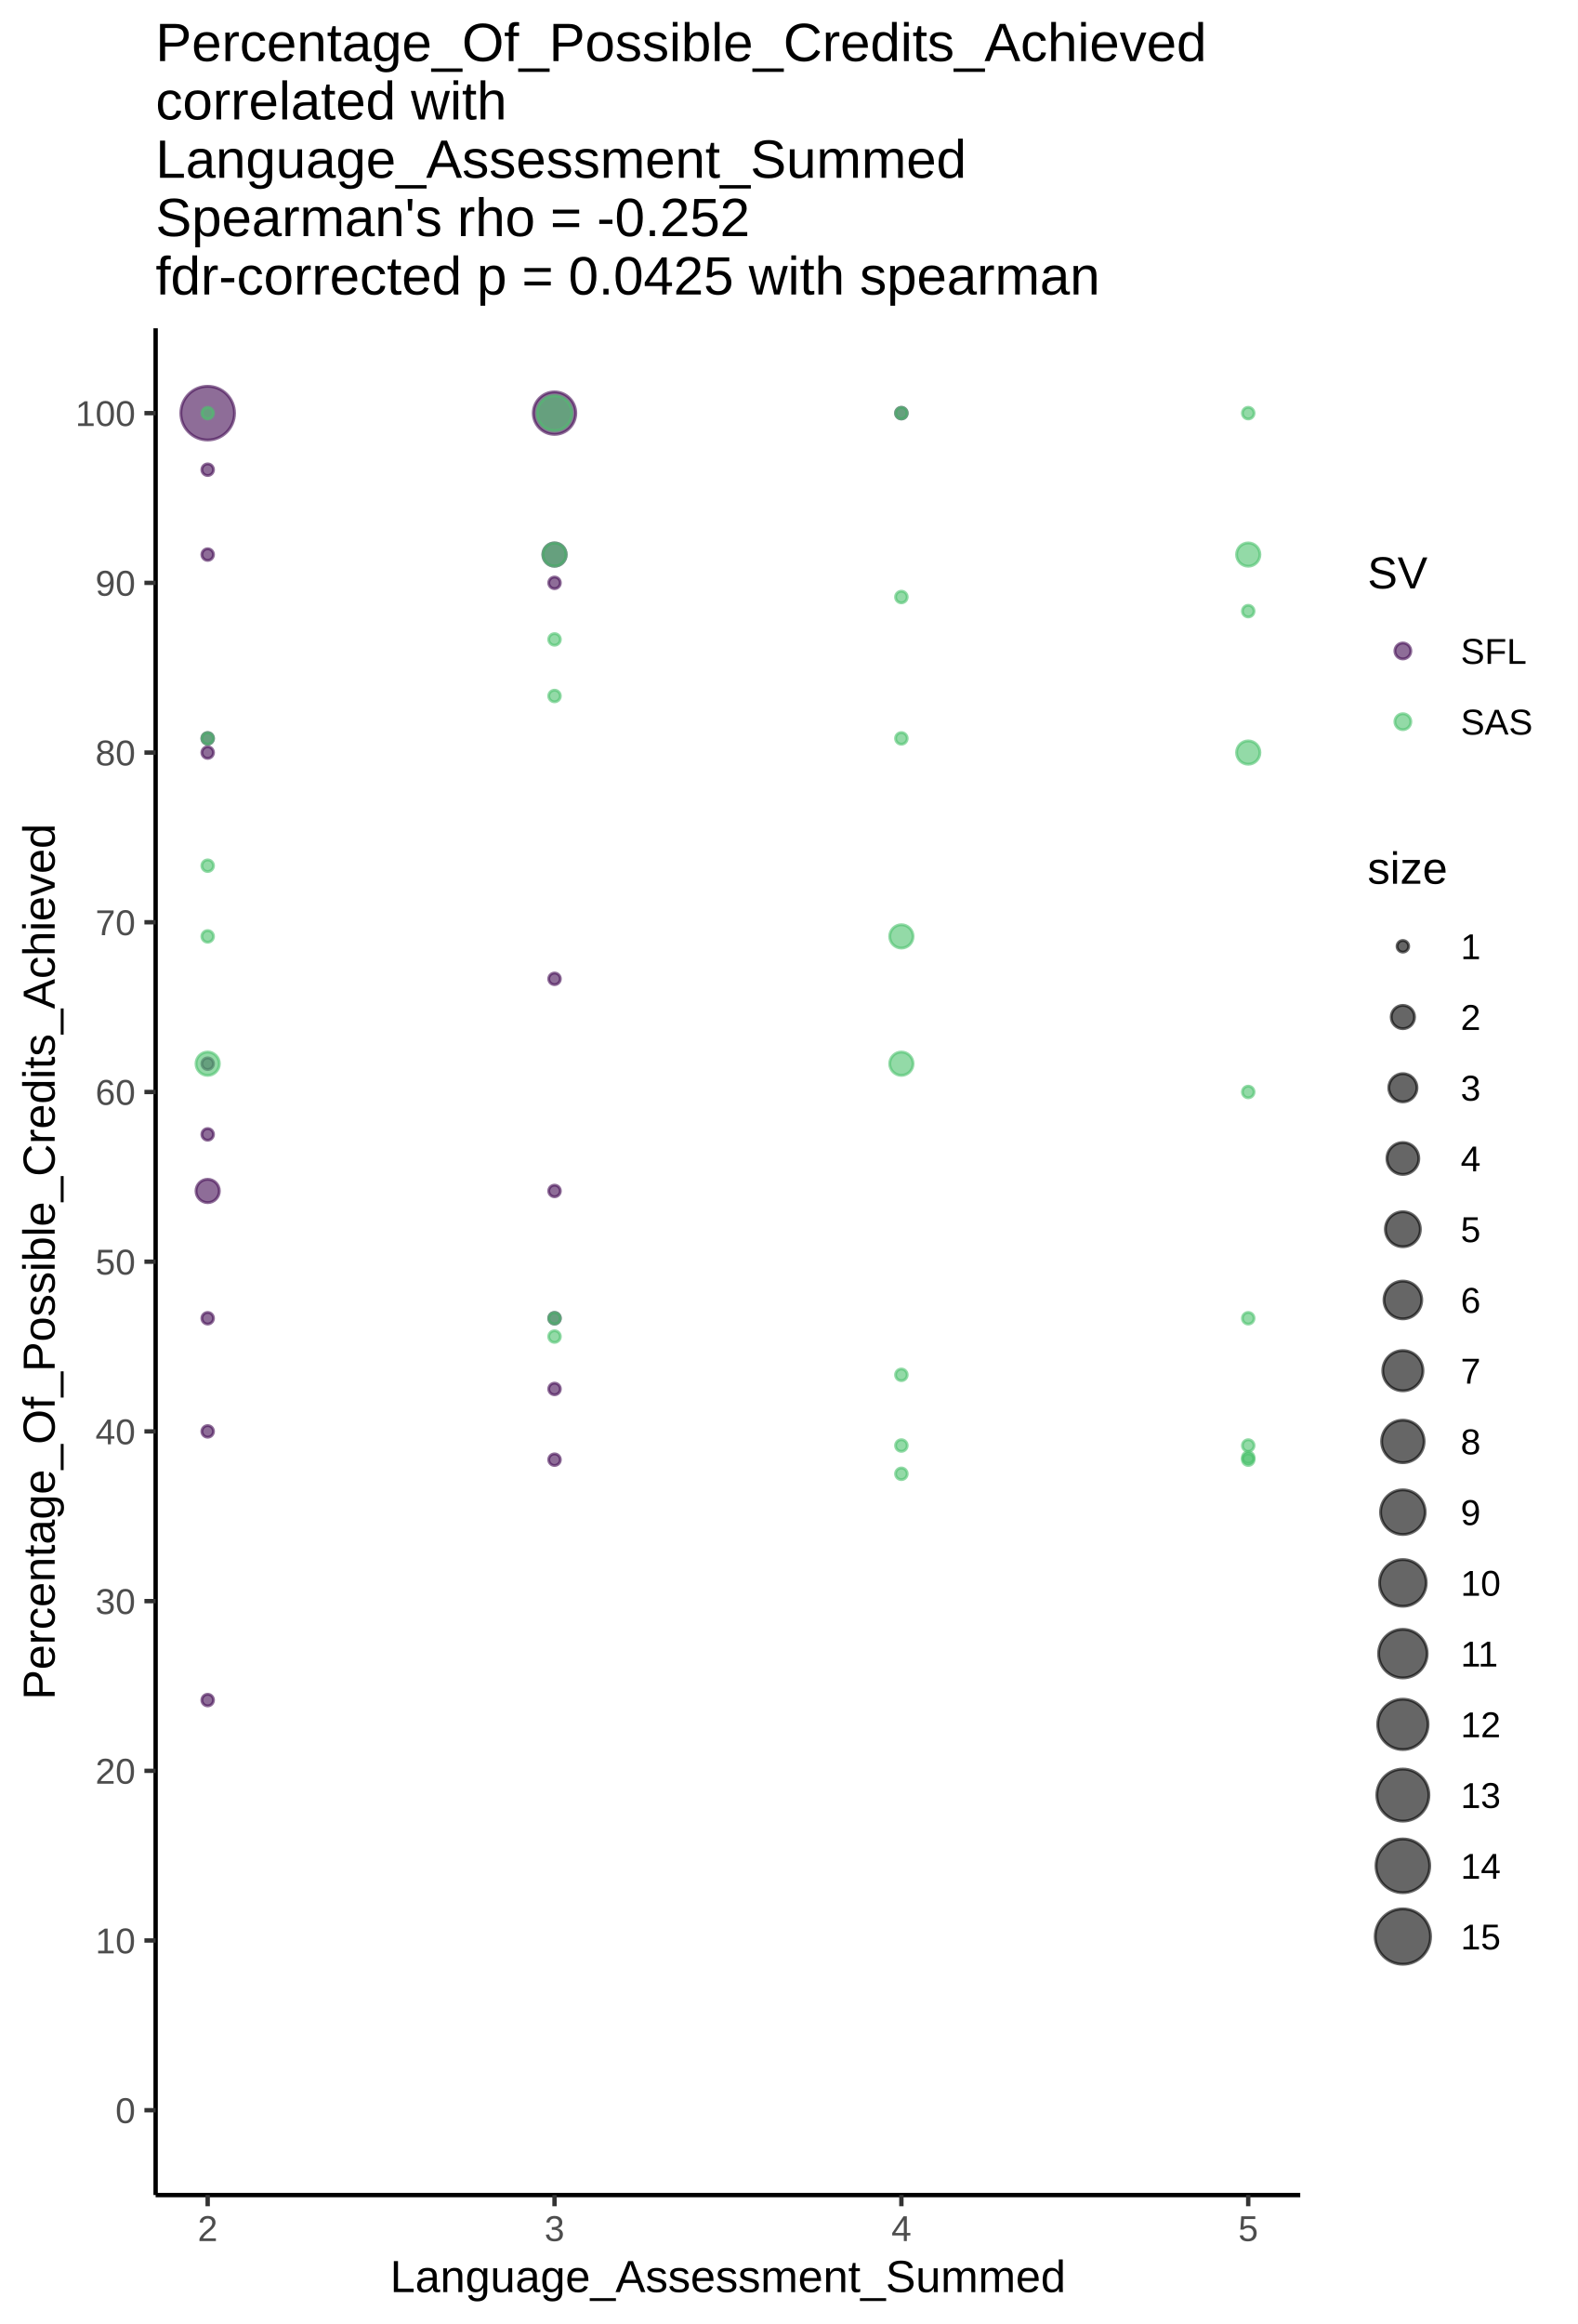
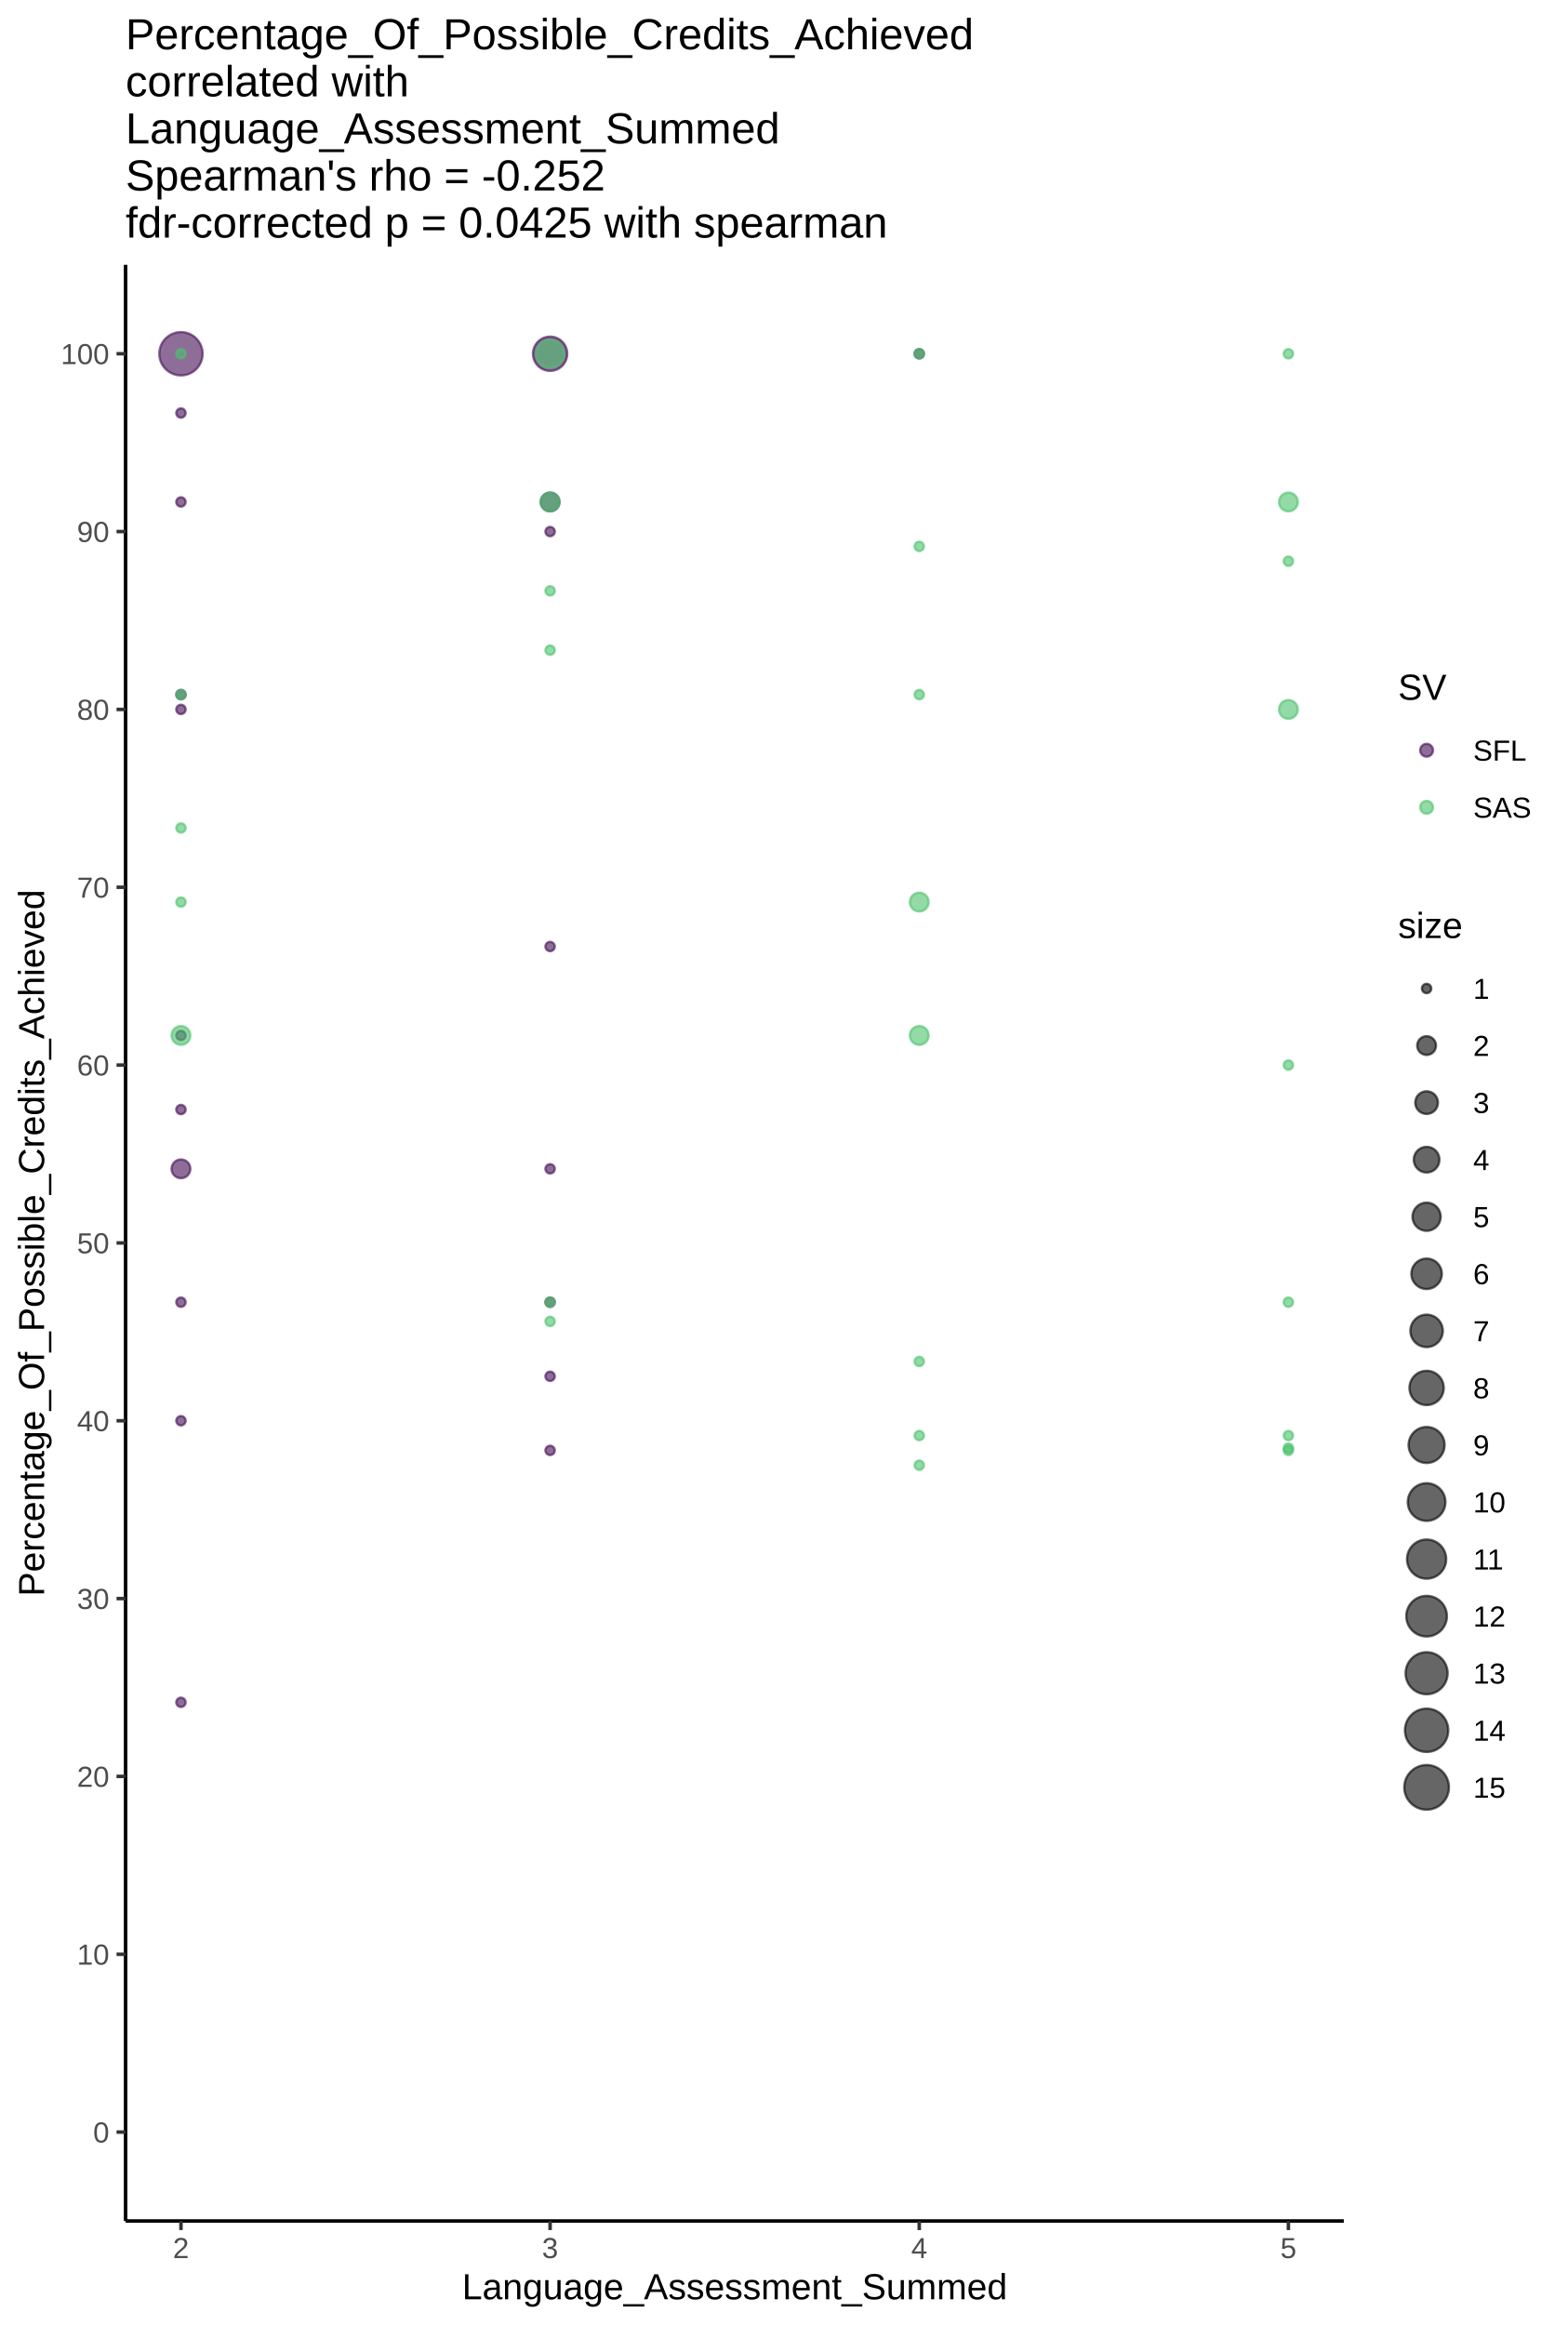
- <svg xmlns="http://www.w3.org/2000/svg" class="svglite" width="385.50pt" height="567.75pt" viewBox="0 0 385.50 567.75">
+ <svg xmlns="http://www.w3.org/2000/svg" class="svglite" width="474.70pt" height="704.09pt" viewBox="0 0 474.70 704.09">
  <defs>
    <style type="text/css">
    .svglite line, .svglite polyline, .svglite polygon, .svglite path, .svglite rect, .svglite circle {
      fill: none;
      stroke: #000000;
      stroke-linecap: round;
      stroke-linejoin: round;
      stroke-miterlimit: 10.00;
    }
    .svglite text {
      white-space: pre;
    }
  </style>
  </defs>
  <rect width="100%" height="100%" style="stroke: none; fill: #FFFFFF;" />
  <defs>
-     <clipPath id="cpMC4wMHwzODUuNTB8MC4wMHw1NjcuNzU=">
-       <rect x="0.00" y="0.00" width="385.50" height="567.75" />
+     <clipPath id="cpMC4wMHw0NzQuNzB8MC4wMHw3MDQuMDk=">
+       <rect x="0.00" y="0.00" width="474.70" height="704.09" />
    </clipPath>
  </defs>
-   <g clip-path="url(#cpMC4wMHwzODUuNTB8MC4wMHw1NjcuNzU=)">
-     <rect x="0.00" y="0.00" width="385.50" height="567.75" style="stroke-width: 1.07; stroke: #FFFFFF; fill: #FFFFFF;" />
+   <g clip-path="url(#cpMC4wMHw0NzQuNzB8MC4wMHw3MDQuMDk=)">
+     <rect x="0.00" y="0.00" width="474.70" height="704.09" style="stroke-width: 1.07; stroke: #FFFFFF; fill: #FFFFFF;" />
  </g>
  <defs>
-     <clipPath id="cpMzguMDN8MzE3Ljc0fDgwLjIwfDUzNi4yNQ==">
-       <rect x="38.03" y="80.20" width="279.71" height="456.05" />
+     <clipPath id="cpMzguMDN8NDA2Ljk0fDgwLjIwfDY3Mi42MA==">
+       <rect x="38.03" y="80.20" width="368.90" height="592.40" />
    </clipPath>
  </defs>
-   <g clip-path="url(#cpMzguMDN8MzE3Ljc0fDgwLjIwfDUzNi4yNQ==)">
-     <rect x="38.03" y="80.20" width="279.71" height="456.05" style="stroke-width: 1.07; stroke: none; fill: #FFFFFF;" />
-     <circle cx="50.75" cy="415.33" r="1.42" style="stroke-width: 0.71; stroke: #440D54; stroke-opacity: 0.60; fill: #440D54; fill-opacity: 0.60;" />
-     <circle cx="50.75" cy="349.69" r="1.42" style="stroke-width: 0.71; stroke: #440D54; stroke-opacity: 0.60; fill: #440D54; fill-opacity: 0.60;" />
-     <circle cx="50.75" cy="322.05" r="1.42" style="stroke-width: 0.71; stroke: #440D54; stroke-opacity: 0.60; fill: #440D54; fill-opacity: 0.60;" />
-     <circle cx="50.75" cy="290.95" r="2.85" style="stroke-width: 0.71; stroke: #440D54; stroke-opacity: 0.60; fill: #440D54; fill-opacity: 0.60;" />
-     <circle cx="50.75" cy="277.13" r="1.42" style="stroke-width: 0.71; stroke: #440D54; stroke-opacity: 0.60; fill: #440D54; fill-opacity: 0.60;" />
-     <circle cx="50.75" cy="259.86" r="1.42" style="stroke-width: 0.71; stroke: #440D54; stroke-opacity: 0.60; fill: #440D54; fill-opacity: 0.60;" />
-     <circle cx="50.75" cy="183.85" r="1.42" style="stroke-width: 0.71; stroke: #440D54; stroke-opacity: 0.60; fill: #440D54; fill-opacity: 0.60;" />
-     <circle cx="50.75" cy="180.39" r="1.42" style="stroke-width: 0.71; stroke: #440D54; stroke-opacity: 0.60; fill: #440D54; fill-opacity: 0.60;" />
-     <circle cx="50.75" cy="135.48" r="1.42" style="stroke-width: 0.71; stroke: #440D54; stroke-opacity: 0.60; fill: #440D54; fill-opacity: 0.60;" />
-     <circle cx="50.75" cy="114.75" r="1.42" style="stroke-width: 0.71; stroke: #440D54; stroke-opacity: 0.60; fill: #440D54; fill-opacity: 0.60;" />
-     <circle cx="50.75" cy="100.93" r="6.56" style="stroke-width: 0.71; stroke: #440D54; stroke-opacity: 0.60; fill: #440D54; fill-opacity: 0.60;" />
-     <circle cx="135.51" cy="356.60" r="1.42" style="stroke-width: 0.71; stroke: #440D54; stroke-opacity: 0.60; fill: #440D54; fill-opacity: 0.60;" />
-     <circle cx="135.51" cy="339.32" r="1.42" style="stroke-width: 0.71; stroke: #440D54; stroke-opacity: 0.60; fill: #440D54; fill-opacity: 0.60;" />
-     <circle cx="135.51" cy="322.05" r="1.42" style="stroke-width: 0.71; stroke: #440D54; stroke-opacity: 0.60; fill: #440D54; fill-opacity: 0.60;" />
-     <circle cx="135.51" cy="290.95" r="1.42" style="stroke-width: 0.71; stroke: #440D54; stroke-opacity: 0.60; fill: #440D54; fill-opacity: 0.60;" />
-     <circle cx="135.51" cy="239.13" r="1.42" style="stroke-width: 0.71; stroke: #440D54; stroke-opacity: 0.60; fill: #440D54; fill-opacity: 0.60;" />
-     <circle cx="135.51" cy="142.39" r="1.42" style="stroke-width: 0.71; stroke: #440D54; stroke-opacity: 0.60; fill: #440D54; fill-opacity: 0.60;" />
-     <circle cx="135.51" cy="135.48" r="2.85" style="stroke-width: 0.71; stroke: #440D54; stroke-opacity: 0.60; fill: #440D54; fill-opacity: 0.60;" />
-     <circle cx="135.51" cy="100.93" r="5.19" style="stroke-width: 0.71; stroke: #440D54; stroke-opacity: 0.60; fill: #440D54; fill-opacity: 0.60;" />
-     <circle cx="220.27" cy="100.93" r="1.42" style="stroke-width: 0.71; stroke: #440D54; stroke-opacity: 0.60; fill: #440D54; fill-opacity: 0.60;" />
-     <circle cx="50.75" cy="259.86" r="2.85" style="stroke-width: 0.71; stroke: #4BC26C; stroke-opacity: 0.60; fill: #4BC26C; fill-opacity: 0.60;" />
-     <circle cx="50.75" cy="228.76" r="1.42" style="stroke-width: 0.71; stroke: #4BC26C; stroke-opacity: 0.60; fill: #4BC26C; fill-opacity: 0.60;" />
-     <circle cx="50.75" cy="211.49" r="1.42" style="stroke-width: 0.71; stroke: #4BC26C; stroke-opacity: 0.60; fill: #4BC26C; fill-opacity: 0.60;" />
-     <circle cx="50.75" cy="180.39" r="1.42" style="stroke-width: 0.71; stroke: #4BC26C; stroke-opacity: 0.60; fill: #4BC26C; fill-opacity: 0.60;" />
-     <circle cx="50.75" cy="100.93" r="1.42" style="stroke-width: 0.71; stroke: #4BC26C; stroke-opacity: 0.60; fill: #4BC26C; fill-opacity: 0.60;" />
-     <circle cx="135.51" cy="326.52" r="1.42" style="stroke-width: 0.71; stroke: #4BC26C; stroke-opacity: 0.60; fill: #4BC26C; fill-opacity: 0.60;" />
-     <circle cx="135.51" cy="322.05" r="1.42" style="stroke-width: 0.71; stroke: #4BC26C; stroke-opacity: 0.60; fill: #4BC26C; fill-opacity: 0.60;" />
-     <circle cx="135.51" cy="170.03" r="1.42" style="stroke-width: 0.71; stroke: #4BC26C; stroke-opacity: 0.60; fill: #4BC26C; fill-opacity: 0.60;" />
-     <circle cx="135.51" cy="156.21" r="1.42" style="stroke-width: 0.71; stroke: #4BC26C; stroke-opacity: 0.60; fill: #4BC26C; fill-opacity: 0.60;" />
-     <circle cx="135.51" cy="135.48" r="2.85" style="stroke-width: 0.71; stroke: #4BC26C; stroke-opacity: 0.60; fill: #4BC26C; fill-opacity: 0.60;" />
-     <circle cx="135.51" cy="100.93" r="4.27" style="stroke-width: 0.71; stroke: #4BC26C; stroke-opacity: 0.60; fill: #4BC26C; fill-opacity: 0.60;" />
-     <circle cx="220.27" cy="360.05" r="1.42" style="stroke-width: 0.71; stroke: #4BC26C; stroke-opacity: 0.60; fill: #4BC26C; fill-opacity: 0.60;" />
-     <circle cx="220.27" cy="353.14" r="1.42" style="stroke-width: 0.71; stroke: #4BC26C; stroke-opacity: 0.60; fill: #4BC26C; fill-opacity: 0.60;" />
-     <circle cx="220.27" cy="335.87" r="1.42" style="stroke-width: 0.71; stroke: #4BC26C; stroke-opacity: 0.60; fill: #4BC26C; fill-opacity: 0.60;" />
-     <circle cx="220.27" cy="259.86" r="2.85" style="stroke-width: 0.71; stroke: #4BC26C; stroke-opacity: 0.60; fill: #4BC26C; fill-opacity: 0.60;" />
-     <circle cx="220.27" cy="228.76" r="2.85" style="stroke-width: 0.71; stroke: #4BC26C; stroke-opacity: 0.60; fill: #4BC26C; fill-opacity: 0.60;" />
-     <circle cx="220.27" cy="180.39" r="1.42" style="stroke-width: 0.71; stroke: #4BC26C; stroke-opacity: 0.60; fill: #4BC26C; fill-opacity: 0.60;" />
-     <circle cx="220.27" cy="145.85" r="1.42" style="stroke-width: 0.71; stroke: #4BC26C; stroke-opacity: 0.60; fill: #4BC26C; fill-opacity: 0.60;" />
-     <circle cx="220.27" cy="100.93" r="1.42" style="stroke-width: 0.71; stroke: #4BC26C; stroke-opacity: 0.60; fill: #4BC26C; fill-opacity: 0.60;" />
-     <circle cx="305.03" cy="356.60" r="1.42" style="stroke-width: 0.71; stroke: #4BC26C; stroke-opacity: 0.60; fill: #4BC26C; fill-opacity: 0.60;" />
-     <circle cx="305.03" cy="356.07" r="1.42" style="stroke-width: 0.71; stroke: #4BC26C; stroke-opacity: 0.60; fill: #4BC26C; fill-opacity: 0.60;" />
-     <circle cx="305.03" cy="353.14" r="1.42" style="stroke-width: 0.71; stroke: #4BC26C; stroke-opacity: 0.60; fill: #4BC26C; fill-opacity: 0.60;" />
-     <circle cx="305.03" cy="322.05" r="1.42" style="stroke-width: 0.71; stroke: #4BC26C; stroke-opacity: 0.60; fill: #4BC26C; fill-opacity: 0.60;" />
-     <circle cx="305.03" cy="266.77" r="1.42" style="stroke-width: 0.71; stroke: #4BC26C; stroke-opacity: 0.60; fill: #4BC26C; fill-opacity: 0.60;" />
-     <circle cx="305.03" cy="183.85" r="2.85" style="stroke-width: 0.71; stroke: #4BC26C; stroke-opacity: 0.60; fill: #4BC26C; fill-opacity: 0.60;" />
-     <circle cx="305.03" cy="149.30" r="1.42" style="stroke-width: 0.71; stroke: #4BC26C; stroke-opacity: 0.60; fill: #4BC26C; fill-opacity: 0.60;" />
-     <circle cx="305.03" cy="135.48" r="2.85" style="stroke-width: 0.71; stroke: #4BC26C; stroke-opacity: 0.60; fill: #4BC26C; fill-opacity: 0.60;" />
-     <circle cx="305.03" cy="100.93" r="1.42" style="stroke-width: 0.71; stroke: #4BC26C; stroke-opacity: 0.60; fill: #4BC26C; fill-opacity: 0.60;" />
+   <g clip-path="url(#cpMzguMDN8NDA2Ljk0fDgwLjIwfDY3Mi42MA==)">
+     <rect x="38.03" y="80.20" width="368.90" height="592.40" style="stroke-width: 1.07; stroke: none; fill: #FFFFFF;" />
+     <circle cx="54.80" cy="515.52" r="1.42" style="stroke-width: 0.71; stroke: #440D54; stroke-opacity: 0.60; fill: #440D54; fill-opacity: 0.60;" />
+     <circle cx="54.80" cy="430.25" r="1.42" style="stroke-width: 0.71; stroke: #440D54; stroke-opacity: 0.60; fill: #440D54; fill-opacity: 0.60;" />
+     <circle cx="54.80" cy="394.35" r="1.42" style="stroke-width: 0.71; stroke: #440D54; stroke-opacity: 0.60; fill: #440D54; fill-opacity: 0.60;" />
+     <circle cx="54.80" cy="353.96" r="2.85" style="stroke-width: 0.71; stroke: #440D54; stroke-opacity: 0.60; fill: #440D54; fill-opacity: 0.60;" />
+     <circle cx="54.80" cy="336.01" r="1.42" style="stroke-width: 0.71; stroke: #440D54; stroke-opacity: 0.60; fill: #440D54; fill-opacity: 0.60;" />
+     <circle cx="54.80" cy="313.57" r="1.42" style="stroke-width: 0.71; stroke: #440D54; stroke-opacity: 0.60; fill: #440D54; fill-opacity: 0.60;" />
+     <circle cx="54.80" cy="214.84" r="1.42" style="stroke-width: 0.71; stroke: #440D54; stroke-opacity: 0.60; fill: #440D54; fill-opacity: 0.60;" />
+     <circle cx="54.80" cy="210.35" r="1.42" style="stroke-width: 0.71; stroke: #440D54; stroke-opacity: 0.60; fill: #440D54; fill-opacity: 0.60;" />
+     <circle cx="54.80" cy="152.01" r="1.42" style="stroke-width: 0.71; stroke: #440D54; stroke-opacity: 0.60; fill: #440D54; fill-opacity: 0.60;" />
+     <circle cx="54.80" cy="125.08" r="1.42" style="stroke-width: 0.71; stroke: #440D54; stroke-opacity: 0.60; fill: #440D54; fill-opacity: 0.60;" />
+     <circle cx="54.80" cy="107.13" r="6.56" style="stroke-width: 0.71; stroke: #440D54; stroke-opacity: 0.60; fill: #440D54; fill-opacity: 0.60;" />
+     <circle cx="166.59" cy="439.23" r="1.42" style="stroke-width: 0.71; stroke: #440D54; stroke-opacity: 0.60; fill: #440D54; fill-opacity: 0.60;" />
+     <circle cx="166.59" cy="416.79" r="1.42" style="stroke-width: 0.71; stroke: #440D54; stroke-opacity: 0.60; fill: #440D54; fill-opacity: 0.60;" />
+     <circle cx="166.59" cy="394.35" r="1.42" style="stroke-width: 0.71; stroke: #440D54; stroke-opacity: 0.60; fill: #440D54; fill-opacity: 0.60;" />
+     <circle cx="166.59" cy="353.96" r="1.42" style="stroke-width: 0.71; stroke: #440D54; stroke-opacity: 0.60; fill: #440D54; fill-opacity: 0.60;" />
+     <circle cx="166.59" cy="286.64" r="1.42" style="stroke-width: 0.71; stroke: #440D54; stroke-opacity: 0.60; fill: #440D54; fill-opacity: 0.60;" />
+     <circle cx="166.59" cy="160.98" r="1.42" style="stroke-width: 0.71; stroke: #440D54; stroke-opacity: 0.60; fill: #440D54; fill-opacity: 0.60;" />
+     <circle cx="166.59" cy="152.01" r="2.85" style="stroke-width: 0.71; stroke: #440D54; stroke-opacity: 0.60; fill: #440D54; fill-opacity: 0.60;" />
+     <circle cx="166.59" cy="107.13" r="5.19" style="stroke-width: 0.71; stroke: #440D54; stroke-opacity: 0.60; fill: #440D54; fill-opacity: 0.60;" />
+     <circle cx="278.38" cy="107.13" r="1.42" style="stroke-width: 0.71; stroke: #440D54; stroke-opacity: 0.60; fill: #440D54; fill-opacity: 0.60;" />
+     <circle cx="54.80" cy="313.57" r="2.85" style="stroke-width: 0.71; stroke: #4BC26C; stroke-opacity: 0.60; fill: #4BC26C; fill-opacity: 0.60;" />
+     <circle cx="54.80" cy="273.18" r="1.42" style="stroke-width: 0.71; stroke: #4BC26C; stroke-opacity: 0.60; fill: #4BC26C; fill-opacity: 0.60;" />
+     <circle cx="54.80" cy="250.74" r="1.42" style="stroke-width: 0.71; stroke: #4BC26C; stroke-opacity: 0.60; fill: #4BC26C; fill-opacity: 0.60;" />
+     <circle cx="54.80" cy="210.35" r="1.42" style="stroke-width: 0.71; stroke: #4BC26C; stroke-opacity: 0.60; fill: #4BC26C; fill-opacity: 0.60;" />
+     <circle cx="54.80" cy="107.13" r="1.42" style="stroke-width: 0.71; stroke: #4BC26C; stroke-opacity: 0.60; fill: #4BC26C; fill-opacity: 0.60;" />
+     <circle cx="166.59" cy="400.16" r="1.42" style="stroke-width: 0.71; stroke: #4BC26C; stroke-opacity: 0.60; fill: #4BC26C; fill-opacity: 0.60;" />
+     <circle cx="166.59" cy="394.35" r="1.42" style="stroke-width: 0.71; stroke: #4BC26C; stroke-opacity: 0.60; fill: #4BC26C; fill-opacity: 0.60;" />
+     <circle cx="166.59" cy="196.89" r="1.42" style="stroke-width: 0.71; stroke: #4BC26C; stroke-opacity: 0.60; fill: #4BC26C; fill-opacity: 0.60;" />
+     <circle cx="166.59" cy="178.93" r="1.42" style="stroke-width: 0.71; stroke: #4BC26C; stroke-opacity: 0.60; fill: #4BC26C; fill-opacity: 0.60;" />
+     <circle cx="166.59" cy="152.01" r="2.85" style="stroke-width: 0.71; stroke: #4BC26C; stroke-opacity: 0.60; fill: #4BC26C; fill-opacity: 0.60;" />
+     <circle cx="166.59" cy="107.13" r="4.27" style="stroke-width: 0.71; stroke: #4BC26C; stroke-opacity: 0.60; fill: #4BC26C; fill-opacity: 0.60;" />
+     <circle cx="278.38" cy="443.72" r="1.42" style="stroke-width: 0.71; stroke: #4BC26C; stroke-opacity: 0.60; fill: #4BC26C; fill-opacity: 0.60;" />
+     <circle cx="278.38" cy="434.74" r="1.42" style="stroke-width: 0.71; stroke: #4BC26C; stroke-opacity: 0.60; fill: #4BC26C; fill-opacity: 0.60;" />
+     <circle cx="278.38" cy="412.30" r="1.42" style="stroke-width: 0.71; stroke: #4BC26C; stroke-opacity: 0.60; fill: #4BC26C; fill-opacity: 0.60;" />
+     <circle cx="278.38" cy="313.57" r="2.85" style="stroke-width: 0.71; stroke: #4BC26C; stroke-opacity: 0.60; fill: #4BC26C; fill-opacity: 0.60;" />
+     <circle cx="278.38" cy="273.18" r="2.85" style="stroke-width: 0.71; stroke: #4BC26C; stroke-opacity: 0.60; fill: #4BC26C; fill-opacity: 0.60;" />
+     <circle cx="278.38" cy="210.35" r="1.42" style="stroke-width: 0.71; stroke: #4BC26C; stroke-opacity: 0.60; fill: #4BC26C; fill-opacity: 0.60;" />
+     <circle cx="278.38" cy="165.47" r="1.42" style="stroke-width: 0.71; stroke: #4BC26C; stroke-opacity: 0.60; fill: #4BC26C; fill-opacity: 0.60;" />
+     <circle cx="278.38" cy="107.13" r="1.42" style="stroke-width: 0.71; stroke: #4BC26C; stroke-opacity: 0.60; fill: #4BC26C; fill-opacity: 0.60;" />
+     <circle cx="390.17" cy="439.23" r="1.42" style="stroke-width: 0.71; stroke: #4BC26C; stroke-opacity: 0.60; fill: #4BC26C; fill-opacity: 0.60;" />
+     <circle cx="390.17" cy="438.54" r="1.42" style="stroke-width: 0.71; stroke: #4BC26C; stroke-opacity: 0.60; fill: #4BC26C; fill-opacity: 0.60;" />
+     <circle cx="390.17" cy="434.74" r="1.42" style="stroke-width: 0.71; stroke: #4BC26C; stroke-opacity: 0.60; fill: #4BC26C; fill-opacity: 0.60;" />
+     <circle cx="390.17" cy="394.35" r="1.42" style="stroke-width: 0.71; stroke: #4BC26C; stroke-opacity: 0.60; fill: #4BC26C; fill-opacity: 0.60;" />
+     <circle cx="390.17" cy="322.54" r="1.42" style="stroke-width: 0.71; stroke: #4BC26C; stroke-opacity: 0.60; fill: #4BC26C; fill-opacity: 0.60;" />
+     <circle cx="390.17" cy="214.84" r="2.85" style="stroke-width: 0.71; stroke: #4BC26C; stroke-opacity: 0.60; fill: #4BC26C; fill-opacity: 0.60;" />
+     <circle cx="390.17" cy="169.96" r="1.42" style="stroke-width: 0.71; stroke: #4BC26C; stroke-opacity: 0.60; fill: #4BC26C; fill-opacity: 0.60;" />
+     <circle cx="390.17" cy="152.01" r="2.85" style="stroke-width: 0.71; stroke: #4BC26C; stroke-opacity: 0.60; fill: #4BC26C; fill-opacity: 0.60;" />
+     <circle cx="390.17" cy="107.13" r="1.42" style="stroke-width: 0.71; stroke: #4BC26C; stroke-opacity: 0.60; fill: #4BC26C; fill-opacity: 0.60;" />
  </g>
-   <g clip-path="url(#cpMC4wMHwzODUuNTB8MC4wMHw1NjcuNzU=)">
-     <polyline points="38.03,536.25 38.03,80.20 " style="stroke-width: 1.07; stroke-linecap: butt;" />
-     <text x="33.10" y="518.67" text-anchor="end" style="font-size: 8.80px;fill: #4D4D4D; font-family: &quot;Arial&quot;;" textLength="4.90px" lengthAdjust="spacingAndGlyphs">0</text>
-     <text x="33.10" y="477.21" text-anchor="end" style="font-size: 8.80px;fill: #4D4D4D; font-family: &quot;Arial&quot;;" textLength="9.79px" lengthAdjust="spacingAndGlyphs">10</text>
-     <text x="33.10" y="435.76" text-anchor="end" style="font-size: 8.80px;fill: #4D4D4D; font-family: &quot;Arial&quot;;" textLength="9.79px" lengthAdjust="spacingAndGlyphs">20</text>
-     <text x="33.10" y="394.30" text-anchor="end" style="font-size: 8.80px;fill: #4D4D4D; font-family: &quot;Arial&quot;;" textLength="9.79px" lengthAdjust="spacingAndGlyphs">30</text>
-     <text x="33.10" y="352.84" text-anchor="end" style="font-size: 8.80px;fill: #4D4D4D; font-family: &quot;Arial&quot;;" textLength="9.79px" lengthAdjust="spacingAndGlyphs">40</text>
-     <text x="33.10" y="311.38" text-anchor="end" style="font-size: 8.80px;fill: #4D4D4D; font-family: &quot;Arial&quot;;" textLength="9.79px" lengthAdjust="spacingAndGlyphs">50</text>
-     <text x="33.10" y="269.92" text-anchor="end" style="font-size: 8.80px;fill: #4D4D4D; font-family: &quot;Arial&quot;;" textLength="9.79px" lengthAdjust="spacingAndGlyphs">60</text>
-     <text x="33.10" y="228.46" text-anchor="end" style="font-size: 8.80px;fill: #4D4D4D; font-family: &quot;Arial&quot;;" textLength="9.79px" lengthAdjust="spacingAndGlyphs">70</text>
-     <text x="33.10" y="187.00" text-anchor="end" style="font-size: 8.80px;fill: #4D4D4D; font-family: &quot;Arial&quot;;" textLength="9.79px" lengthAdjust="spacingAndGlyphs">80</text>
-     <text x="33.10" y="145.54" text-anchor="end" style="font-size: 8.80px;fill: #4D4D4D; font-family: &quot;Arial&quot;;" textLength="9.79px" lengthAdjust="spacingAndGlyphs">90</text>
-     <text x="33.10" y="104.08" text-anchor="end" style="font-size: 8.80px;fill: #4D4D4D; font-family: &quot;Arial&quot;;" textLength="14.69px" lengthAdjust="spacingAndGlyphs">100</text>
-     <polyline points="35.29,515.52 38.03,515.52 " style="stroke-width: 1.07; stroke: #333333; stroke-linecap: butt;" />
-     <polyline points="35.29,474.06 38.03,474.06 " style="stroke-width: 1.07; stroke: #333333; stroke-linecap: butt;" />
-     <polyline points="35.29,432.61 38.03,432.61 " style="stroke-width: 1.07; stroke: #333333; stroke-linecap: butt;" />
-     <polyline points="35.29,391.15 38.03,391.15 " style="stroke-width: 1.07; stroke: #333333; stroke-linecap: butt;" />
-     <polyline points="35.29,349.69 38.03,349.69 " style="stroke-width: 1.07; stroke: #333333; stroke-linecap: butt;" />
-     <polyline points="35.29,308.23 38.03,308.23 " style="stroke-width: 1.07; stroke: #333333; stroke-linecap: butt;" />
-     <polyline points="35.29,266.77 38.03,266.77 " style="stroke-width: 1.07; stroke: #333333; stroke-linecap: butt;" />
-     <polyline points="35.29,225.31 38.03,225.31 " style="stroke-width: 1.07; stroke: #333333; stroke-linecap: butt;" />
-     <polyline points="35.29,183.85 38.03,183.85 " style="stroke-width: 1.07; stroke: #333333; stroke-linecap: butt;" />
-     <polyline points="35.29,142.39 38.03,142.39 " style="stroke-width: 1.07; stroke: #333333; stroke-linecap: butt;" />
-     <polyline points="35.29,100.93 38.03,100.93 " style="stroke-width: 1.07; stroke: #333333; stroke-linecap: butt;" />
-     <polyline points="38.03,536.25 317.74,536.25 " style="stroke-width: 1.07; stroke-linecap: butt;" />
-     <polyline points="50.75,538.99 50.75,536.25 " style="stroke-width: 1.07; stroke: #333333; stroke-linecap: butt;" />
-     <polyline points="135.51,538.99 135.51,536.25 " style="stroke-width: 1.07; stroke: #333333; stroke-linecap: butt;" />
-     <polyline points="220.27,538.99 220.27,536.25 " style="stroke-width: 1.07; stroke: #333333; stroke-linecap: butt;" />
-     <polyline points="305.03,538.99 305.03,536.25 " style="stroke-width: 1.07; stroke: #333333; stroke-linecap: butt;" />
-     <text x="50.75" y="547.49" text-anchor="middle" style="font-size: 8.80px;fill: #4D4D4D; font-family: &quot;Arial&quot;;" textLength="4.90px" lengthAdjust="spacingAndGlyphs">2</text>
-     <text x="135.51" y="547.49" text-anchor="middle" style="font-size: 8.80px;fill: #4D4D4D; font-family: &quot;Arial&quot;;" textLength="4.90px" lengthAdjust="spacingAndGlyphs">3</text>
-     <text x="220.27" y="547.49" text-anchor="middle" style="font-size: 8.80px;fill: #4D4D4D; font-family: &quot;Arial&quot;;" textLength="4.90px" lengthAdjust="spacingAndGlyphs">4</text>
-     <text x="305.03" y="547.49" text-anchor="middle" style="font-size: 8.80px;fill: #4D4D4D; font-family: &quot;Arial&quot;;" textLength="4.90px" lengthAdjust="spacingAndGlyphs">5</text>
-     <text x="177.89" y="559.95" text-anchor="middle" style="font-size: 11.00px; font-family: &quot;Arial&quot;;" textLength="165.15px" lengthAdjust="spacingAndGlyphs">Language_Assessment_Summed</text>
-     <text transform="translate(13.36,308.23) rotate(-90)" text-anchor="middle" style="font-size: 11.00px; font-family: &quot;Arial&quot;;" textLength="214.07px" lengthAdjust="spacingAndGlyphs">Percentage_Of_Possible_Credits_Achieved</text>
-     <rect x="328.70" y="129.23" width="51.32" height="61.19" style="stroke-width: 1.07; stroke: none; fill: #FFFFFF;" />
-     <text x="334.18" y="143.75" style="font-size: 11.00px; font-family: &quot;Arial&quot;;" textLength="14.67px" lengthAdjust="spacingAndGlyphs">SV</text>
-     <circle cx="342.82" cy="159.03" r="1.95" style="stroke-width: 0.71; stroke: #440D54; stroke-opacity: 0.60; fill: #440D54; fill-opacity: 0.60;" />
-     <circle cx="342.82" cy="176.31" r="1.95" style="stroke-width: 0.71; stroke: #4BC26C; stroke-opacity: 0.60; fill: #4BC26C; fill-opacity: 0.60;" />
-     <text x="356.94" y="162.18" style="font-size: 8.80px; font-family: &quot;Arial&quot;;" textLength="16.14px" lengthAdjust="spacingAndGlyphs">SFL</text>
-     <text x="356.94" y="179.46" style="font-size: 8.80px; font-family: &quot;Arial&quot;;" textLength="17.60px" lengthAdjust="spacingAndGlyphs">SAS</text>
-     <rect x="328.70" y="201.39" width="43.51" height="285.83" style="stroke-width: 1.07; stroke: none; fill: #FFFFFF;" />
-     <text x="334.18" y="215.90" style="font-size: 11.00px; font-family: &quot;Arial&quot;;" textLength="19.56px" lengthAdjust="spacingAndGlyphs">size</text>
-     <circle cx="342.82" cy="231.18" r="1.42" style="stroke-width: 0.71; stroke: #000000; stroke-opacity: 0.60; fill: #000000; fill-opacity: 0.60;" />
-     <circle cx="342.82" cy="248.46" r="2.85" style="stroke-width: 0.71; stroke: #000000; stroke-opacity: 0.60; fill: #000000; fill-opacity: 0.60;" />
-     <circle cx="342.82" cy="265.74" r="3.44" style="stroke-width: 0.71; stroke: #000000; stroke-opacity: 0.60; fill: #000000; fill-opacity: 0.60;" />
-     <circle cx="342.82" cy="283.02" r="3.89" style="stroke-width: 0.71; stroke: #000000; stroke-opacity: 0.60; fill: #000000; fill-opacity: 0.60;" />
-     <circle cx="342.82" cy="300.30" r="4.27" style="stroke-width: 0.71; stroke: #000000; stroke-opacity: 0.60; fill: #000000; fill-opacity: 0.60;" />
-     <circle cx="342.82" cy="317.58" r="4.61" style="stroke-width: 0.71; stroke: #000000; stroke-opacity: 0.60; fill: #000000; fill-opacity: 0.60;" />
-     <circle cx="342.82" cy="334.86" r="4.91" style="stroke-width: 0.71; stroke: #000000; stroke-opacity: 0.60; fill: #000000; fill-opacity: 0.60;" />
-     <circle cx="342.82" cy="352.14" r="5.19" style="stroke-width: 0.71; stroke: #000000; stroke-opacity: 0.60; fill: #000000; fill-opacity: 0.60;" />
-     <circle cx="342.82" cy="369.42" r="5.45" style="stroke-width: 0.71; stroke: #000000; stroke-opacity: 0.60; fill: #000000; fill-opacity: 0.60;" />
-     <circle cx="342.82" cy="386.70" r="5.70" style="stroke-width: 0.71; stroke: #000000; stroke-opacity: 0.60; fill: #000000; fill-opacity: 0.60;" />
-     <circle cx="342.82" cy="403.98" r="5.93" style="stroke-width: 0.71; stroke: #000000; stroke-opacity: 0.60; fill: #000000; fill-opacity: 0.60;" />
-     <circle cx="342.82" cy="421.26" r="6.15" style="stroke-width: 0.71; stroke: #000000; stroke-opacity: 0.60; fill: #000000; fill-opacity: 0.60;" />
-     <circle cx="342.82" cy="438.54" r="6.36" style="stroke-width: 0.71; stroke: #000000; stroke-opacity: 0.60; fill: #000000; fill-opacity: 0.60;" />
-     <circle cx="342.82" cy="455.82" r="6.56" style="stroke-width: 0.71; stroke: #000000; stroke-opacity: 0.60; fill: #000000; fill-opacity: 0.60;" />
-     <circle cx="342.82" cy="473.10" r="6.76" style="stroke-width: 0.71; stroke: #000000; stroke-opacity: 0.60; fill: #000000; fill-opacity: 0.60;" />
-     <text x="356.94" y="234.33" style="font-size: 8.80px; font-family: &quot;Arial&quot;;" textLength="4.90px" lengthAdjust="spacingAndGlyphs">1</text>
-     <text x="356.94" y="251.61" style="font-size: 8.80px; font-family: &quot;Arial&quot;;" textLength="4.90px" lengthAdjust="spacingAndGlyphs">2</text>
-     <text x="356.94" y="268.89" style="font-size: 8.80px; font-family: &quot;Arial&quot;;" textLength="4.90px" lengthAdjust="spacingAndGlyphs">3</text>
-     <text x="356.94" y="286.17" style="font-size: 8.80px; font-family: &quot;Arial&quot;;" textLength="4.90px" lengthAdjust="spacingAndGlyphs">4</text>
-     <text x="356.94" y="303.45" style="font-size: 8.80px; font-family: &quot;Arial&quot;;" textLength="4.90px" lengthAdjust="spacingAndGlyphs">5</text>
-     <text x="356.94" y="320.73" style="font-size: 8.80px; font-family: &quot;Arial&quot;;" textLength="4.90px" lengthAdjust="spacingAndGlyphs">6</text>
-     <text x="356.94" y="338.01" style="font-size: 8.80px; font-family: &quot;Arial&quot;;" textLength="4.90px" lengthAdjust="spacingAndGlyphs">7</text>
-     <text x="356.94" y="355.29" style="font-size: 8.80px; font-family: &quot;Arial&quot;;" textLength="4.90px" lengthAdjust="spacingAndGlyphs">8</text>
-     <text x="356.94" y="372.57" style="font-size: 8.80px; font-family: &quot;Arial&quot;;" textLength="4.90px" lengthAdjust="spacingAndGlyphs">9</text>
-     <text x="356.94" y="389.85" style="font-size: 8.80px; font-family: &quot;Arial&quot;;" textLength="9.79px" lengthAdjust="spacingAndGlyphs">10</text>
-     <text x="356.94" y="407.13" style="font-size: 8.80px; font-family: &quot;Arial&quot;;" textLength="9.14px" lengthAdjust="spacingAndGlyphs">11</text>
-     <text x="356.94" y="424.41" style="font-size: 8.80px; font-family: &quot;Arial&quot;;" textLength="9.79px" lengthAdjust="spacingAndGlyphs">12</text>
-     <text x="356.94" y="441.69" style="font-size: 8.80px; font-family: &quot;Arial&quot;;" textLength="9.79px" lengthAdjust="spacingAndGlyphs">13</text>
-     <text x="356.94" y="458.97" style="font-size: 8.80px; font-family: &quot;Arial&quot;;" textLength="9.79px" lengthAdjust="spacingAndGlyphs">14</text>
-     <text x="356.94" y="476.25" style="font-size: 8.80px; font-family: &quot;Arial&quot;;" textLength="9.79px" lengthAdjust="spacingAndGlyphs">15</text>
+   <g clip-path="url(#cpMC4wMHw0NzQuNzB8MC4wMHw3MDQuMDk=)">
+     <polyline points="38.03,672.60 38.03,80.20 " style="stroke-width: 1.07; stroke-linecap: butt;" />
+     <text x="33.10" y="648.82" text-anchor="end" style="font-size: 8.80px;fill: #4D4D4D; font-family: &quot;Arial&quot;;" textLength="4.90px" lengthAdjust="spacingAndGlyphs">0</text>
+     <text x="33.10" y="594.97" text-anchor="end" style="font-size: 8.80px;fill: #4D4D4D; font-family: &quot;Arial&quot;;" textLength="9.79px" lengthAdjust="spacingAndGlyphs">10</text>
+     <text x="33.10" y="541.11" text-anchor="end" style="font-size: 8.80px;fill: #4D4D4D; font-family: &quot;Arial&quot;;" textLength="9.79px" lengthAdjust="spacingAndGlyphs">20</text>
+     <text x="33.10" y="487.26" text-anchor="end" style="font-size: 8.80px;fill: #4D4D4D; font-family: &quot;Arial&quot;;" textLength="9.79px" lengthAdjust="spacingAndGlyphs">30</text>
+     <text x="33.10" y="433.40" text-anchor="end" style="font-size: 8.80px;fill: #4D4D4D; font-family: &quot;Arial&quot;;" textLength="9.79px" lengthAdjust="spacingAndGlyphs">40</text>
+     <text x="33.10" y="379.55" text-anchor="end" style="font-size: 8.80px;fill: #4D4D4D; font-family: &quot;Arial&quot;;" textLength="9.79px" lengthAdjust="spacingAndGlyphs">50</text>
+     <text x="33.10" y="325.69" text-anchor="end" style="font-size: 8.80px;fill: #4D4D4D; font-family: &quot;Arial&quot;;" textLength="9.79px" lengthAdjust="spacingAndGlyphs">60</text>
+     <text x="33.10" y="271.84" text-anchor="end" style="font-size: 8.80px;fill: #4D4D4D; font-family: &quot;Arial&quot;;" textLength="9.79px" lengthAdjust="spacingAndGlyphs">70</text>
+     <text x="33.10" y="217.99" text-anchor="end" style="font-size: 8.80px;fill: #4D4D4D; font-family: &quot;Arial&quot;;" textLength="9.79px" lengthAdjust="spacingAndGlyphs">80</text>
+     <text x="33.10" y="164.13" text-anchor="end" style="font-size: 8.80px;fill: #4D4D4D; font-family: &quot;Arial&quot;;" textLength="9.79px" lengthAdjust="spacingAndGlyphs">90</text>
+     <text x="33.10" y="110.28" text-anchor="end" style="font-size: 8.80px;fill: #4D4D4D; font-family: &quot;Arial&quot;;" textLength="14.69px" lengthAdjust="spacingAndGlyphs">100</text>
+     <polyline points="35.29,645.67 38.03,645.67 " style="stroke-width: 1.07; stroke: #333333; stroke-linecap: butt;" />
+     <polyline points="35.29,591.82 38.03,591.82 " style="stroke-width: 1.07; stroke: #333333; stroke-linecap: butt;" />
+     <polyline points="35.29,537.96 38.03,537.96 " style="stroke-width: 1.07; stroke: #333333; stroke-linecap: butt;" />
+     <polyline points="35.29,484.11 38.03,484.11 " style="stroke-width: 1.07; stroke: #333333; stroke-linecap: butt;" />
+     <polyline points="35.29,430.25 38.03,430.25 " style="stroke-width: 1.07; stroke: #333333; stroke-linecap: butt;" />
+     <polyline points="35.29,376.40 38.03,376.40 " style="stroke-width: 1.07; stroke: #333333; stroke-linecap: butt;" />
+     <polyline points="35.29,322.54 38.03,322.54 " style="stroke-width: 1.07; stroke: #333333; stroke-linecap: butt;" />
+     <polyline points="35.29,268.69 38.03,268.69 " style="stroke-width: 1.07; stroke: #333333; stroke-linecap: butt;" />
+     <polyline points="35.29,214.84 38.03,214.84 " style="stroke-width: 1.07; stroke: #333333; stroke-linecap: butt;" />
+     <polyline points="35.29,160.98 38.03,160.98 " style="stroke-width: 1.07; stroke: #333333; stroke-linecap: butt;" />
+     <polyline points="35.29,107.13 38.03,107.13 " style="stroke-width: 1.07; stroke: #333333; stroke-linecap: butt;" />
+     <polyline points="38.03,672.60 406.94,672.60 " style="stroke-width: 1.07; stroke-linecap: butt;" />
+     <polyline points="54.80,675.34 54.80,672.60 " style="stroke-width: 1.07; stroke: #333333; stroke-linecap: butt;" />
+     <polyline points="166.59,675.34 166.59,672.60 " style="stroke-width: 1.07; stroke: #333333; stroke-linecap: butt;" />
+     <polyline points="278.38,675.34 278.38,672.60 " style="stroke-width: 1.07; stroke: #333333; stroke-linecap: butt;" />
+     <polyline points="390.17,675.34 390.17,672.60 " style="stroke-width: 1.07; stroke: #333333; stroke-linecap: butt;" />
+     <text x="54.80" y="683.83" text-anchor="middle" style="font-size: 8.80px;fill: #4D4D4D; font-family: &quot;Arial&quot;;" textLength="4.90px" lengthAdjust="spacingAndGlyphs">2</text>
+     <text x="166.59" y="683.83" text-anchor="middle" style="font-size: 8.80px;fill: #4D4D4D; font-family: &quot;Arial&quot;;" textLength="4.90px" lengthAdjust="spacingAndGlyphs">3</text>
+     <text x="278.38" y="683.83" text-anchor="middle" style="font-size: 8.80px;fill: #4D4D4D; font-family: &quot;Arial&quot;;" textLength="4.90px" lengthAdjust="spacingAndGlyphs">4</text>
+     <text x="390.17" y="683.83" text-anchor="middle" style="font-size: 8.80px;fill: #4D4D4D; font-family: &quot;Arial&quot;;" textLength="4.90px" lengthAdjust="spacingAndGlyphs">5</text>
+     <text x="222.49" y="696.30" text-anchor="middle" style="font-size: 11.00px; font-family: &quot;Arial&quot;;" textLength="165.15px" lengthAdjust="spacingAndGlyphs">Language_Assessment_Summed</text>
+     <text transform="translate(13.36,376.40) rotate(-90)" text-anchor="middle" style="font-size: 11.00px; font-family: &quot;Arial&quot;;" textLength="214.07px" lengthAdjust="spacingAndGlyphs">Percentage_Of_Possible_Credits_Achieved</text>
+     <rect x="417.90" y="197.41" width="51.32" height="61.19" style="stroke-width: 1.07; stroke: none; fill: #FFFFFF;" />
+     <text x="423.38" y="211.92" style="font-size: 11.00px; font-family: &quot;Arial&quot;;" textLength="14.67px" lengthAdjust="spacingAndGlyphs">SV</text>
+     <circle cx="432.02" cy="227.20" r="1.95" style="stroke-width: 0.71; stroke: #440D54; stroke-opacity: 0.60; fill: #440D54; fill-opacity: 0.60;" />
+     <circle cx="432.02" cy="244.48" r="1.95" style="stroke-width: 0.71; stroke: #4BC26C; stroke-opacity: 0.60; fill: #4BC26C; fill-opacity: 0.60;" />
+     <text x="446.13" y="230.35" style="font-size: 8.80px; font-family: &quot;Arial&quot;;" textLength="16.14px" lengthAdjust="spacingAndGlyphs">SFL</text>
+     <text x="446.13" y="247.63" style="font-size: 8.80px; font-family: &quot;Arial&quot;;" textLength="17.60px" lengthAdjust="spacingAndGlyphs">SAS</text>
+     <rect x="417.90" y="269.56" width="43.51" height="285.83" style="stroke-width: 1.07; stroke: none; fill: #FFFFFF;" />
+     <text x="423.38" y="284.07" style="font-size: 11.00px; font-family: &quot;Arial&quot;;" textLength="19.56px" lengthAdjust="spacingAndGlyphs">size</text>
+     <circle cx="432.02" cy="299.35" r="1.42" style="stroke-width: 0.71; stroke: #000000; stroke-opacity: 0.60; fill: #000000; fill-opacity: 0.60;" />
+     <circle cx="432.02" cy="316.63" r="2.85" style="stroke-width: 0.71; stroke: #000000; stroke-opacity: 0.60; fill: #000000; fill-opacity: 0.60;" />
+     <circle cx="432.02" cy="333.91" r="3.44" style="stroke-width: 0.71; stroke: #000000; stroke-opacity: 0.60; fill: #000000; fill-opacity: 0.60;" />
+     <circle cx="432.02" cy="351.19" r="3.89" style="stroke-width: 0.71; stroke: #000000; stroke-opacity: 0.60; fill: #000000; fill-opacity: 0.60;" />
+     <circle cx="432.02" cy="368.47" r="4.27" style="stroke-width: 0.71; stroke: #000000; stroke-opacity: 0.60; fill: #000000; fill-opacity: 0.60;" />
+     <circle cx="432.02" cy="385.75" r="4.61" style="stroke-width: 0.71; stroke: #000000; stroke-opacity: 0.60; fill: #000000; fill-opacity: 0.60;" />
+     <circle cx="432.02" cy="403.03" r="4.91" style="stroke-width: 0.71; stroke: #000000; stroke-opacity: 0.60; fill: #000000; fill-opacity: 0.60;" />
+     <circle cx="432.02" cy="420.31" r="5.19" style="stroke-width: 0.71; stroke: #000000; stroke-opacity: 0.60; fill: #000000; fill-opacity: 0.60;" />
+     <circle cx="432.02" cy="437.59" r="5.45" style="stroke-width: 0.71; stroke: #000000; stroke-opacity: 0.60; fill: #000000; fill-opacity: 0.60;" />
+     <circle cx="432.02" cy="454.87" r="5.70" style="stroke-width: 0.71; stroke: #000000; stroke-opacity: 0.60; fill: #000000; fill-opacity: 0.60;" />
+     <circle cx="432.02" cy="472.15" r="5.93" style="stroke-width: 0.71; stroke: #000000; stroke-opacity: 0.60; fill: #000000; fill-opacity: 0.60;" />
+     <circle cx="432.02" cy="489.43" r="6.15" style="stroke-width: 0.71; stroke: #000000; stroke-opacity: 0.60; fill: #000000; fill-opacity: 0.60;" />
+     <circle cx="432.02" cy="506.71" r="6.36" style="stroke-width: 0.71; stroke: #000000; stroke-opacity: 0.60; fill: #000000; fill-opacity: 0.60;" />
+     <circle cx="432.02" cy="523.99" r="6.56" style="stroke-width: 0.71; stroke: #000000; stroke-opacity: 0.60; fill: #000000; fill-opacity: 0.60;" />
+     <circle cx="432.02" cy="541.27" r="6.76" style="stroke-width: 0.71; stroke: #000000; stroke-opacity: 0.60; fill: #000000; fill-opacity: 0.60;" />
+     <text x="446.13" y="302.50" style="font-size: 8.80px; font-family: &quot;Arial&quot;;" textLength="4.90px" lengthAdjust="spacingAndGlyphs">1</text>
+     <text x="446.13" y="319.78" style="font-size: 8.80px; font-family: &quot;Arial&quot;;" textLength="4.90px" lengthAdjust="spacingAndGlyphs">2</text>
+     <text x="446.13" y="337.06" style="font-size: 8.80px; font-family: &quot;Arial&quot;;" textLength="4.90px" lengthAdjust="spacingAndGlyphs">3</text>
+     <text x="446.13" y="354.34" style="font-size: 8.80px; font-family: &quot;Arial&quot;;" textLength="4.90px" lengthAdjust="spacingAndGlyphs">4</text>
+     <text x="446.13" y="371.62" style="font-size: 8.80px; font-family: &quot;Arial&quot;;" textLength="4.90px" lengthAdjust="spacingAndGlyphs">5</text>
+     <text x="446.13" y="388.90" style="font-size: 8.80px; font-family: &quot;Arial&quot;;" textLength="4.90px" lengthAdjust="spacingAndGlyphs">6</text>
+     <text x="446.13" y="406.18" style="font-size: 8.80px; font-family: &quot;Arial&quot;;" textLength="4.90px" lengthAdjust="spacingAndGlyphs">7</text>
+     <text x="446.13" y="423.46" style="font-size: 8.80px; font-family: &quot;Arial&quot;;" textLength="4.90px" lengthAdjust="spacingAndGlyphs">8</text>
+     <text x="446.13" y="440.74" style="font-size: 8.80px; font-family: &quot;Arial&quot;;" textLength="4.90px" lengthAdjust="spacingAndGlyphs">9</text>
+     <text x="446.13" y="458.02" style="font-size: 8.80px; font-family: &quot;Arial&quot;;" textLength="9.79px" lengthAdjust="spacingAndGlyphs">10</text>
+     <text x="446.13" y="475.30" style="font-size: 8.80px; font-family: &quot;Arial&quot;;" textLength="9.14px" lengthAdjust="spacingAndGlyphs">11</text>
+     <text x="446.13" y="492.58" style="font-size: 8.80px; font-family: &quot;Arial&quot;;" textLength="9.79px" lengthAdjust="spacingAndGlyphs">12</text>
+     <text x="446.13" y="509.86" style="font-size: 8.80px; font-family: &quot;Arial&quot;;" textLength="9.79px" lengthAdjust="spacingAndGlyphs">13</text>
+     <text x="446.13" y="527.14" style="font-size: 8.80px; font-family: &quot;Arial&quot;;" textLength="9.79px" lengthAdjust="spacingAndGlyphs">14</text>
+     <text x="446.13" y="544.42" style="font-size: 8.80px; font-family: &quot;Arial&quot;;" textLength="9.79px" lengthAdjust="spacingAndGlyphs">15</text>
    <text x="38.03" y="14.93" style="font-size: 13.20px; font-family: &quot;Arial&quot;;" textLength="256.65px" lengthAdjust="spacingAndGlyphs">Percentage_Of_Possible_Credits_Achieved</text>
    <text x="38.03" y="29.18" style="font-size: 13.20px; font-family: &quot;Arial&quot;;" textLength="85.78px" lengthAdjust="spacingAndGlyphs">correlated with</text>
    <text x="38.03" y="43.44" style="font-size: 13.20px; font-family: &quot;Arial&quot;;" textLength="197.99px" lengthAdjust="spacingAndGlyphs">Language_Assessment_Summed</text>
    <text x="38.03" y="57.69" style="font-size: 13.20px; font-family: &quot;Arial&quot;;" textLength="145.14px" lengthAdjust="spacingAndGlyphs">Spearman's rho = -0.252</text>
    <text x="38.03" y="71.95" style="font-size: 13.20px; font-family: &quot;Arial&quot;;" textLength="230.60px" lengthAdjust="spacingAndGlyphs">fdr-corrected p = 0.0425 with spearman</text>
  </g>
</svg>
